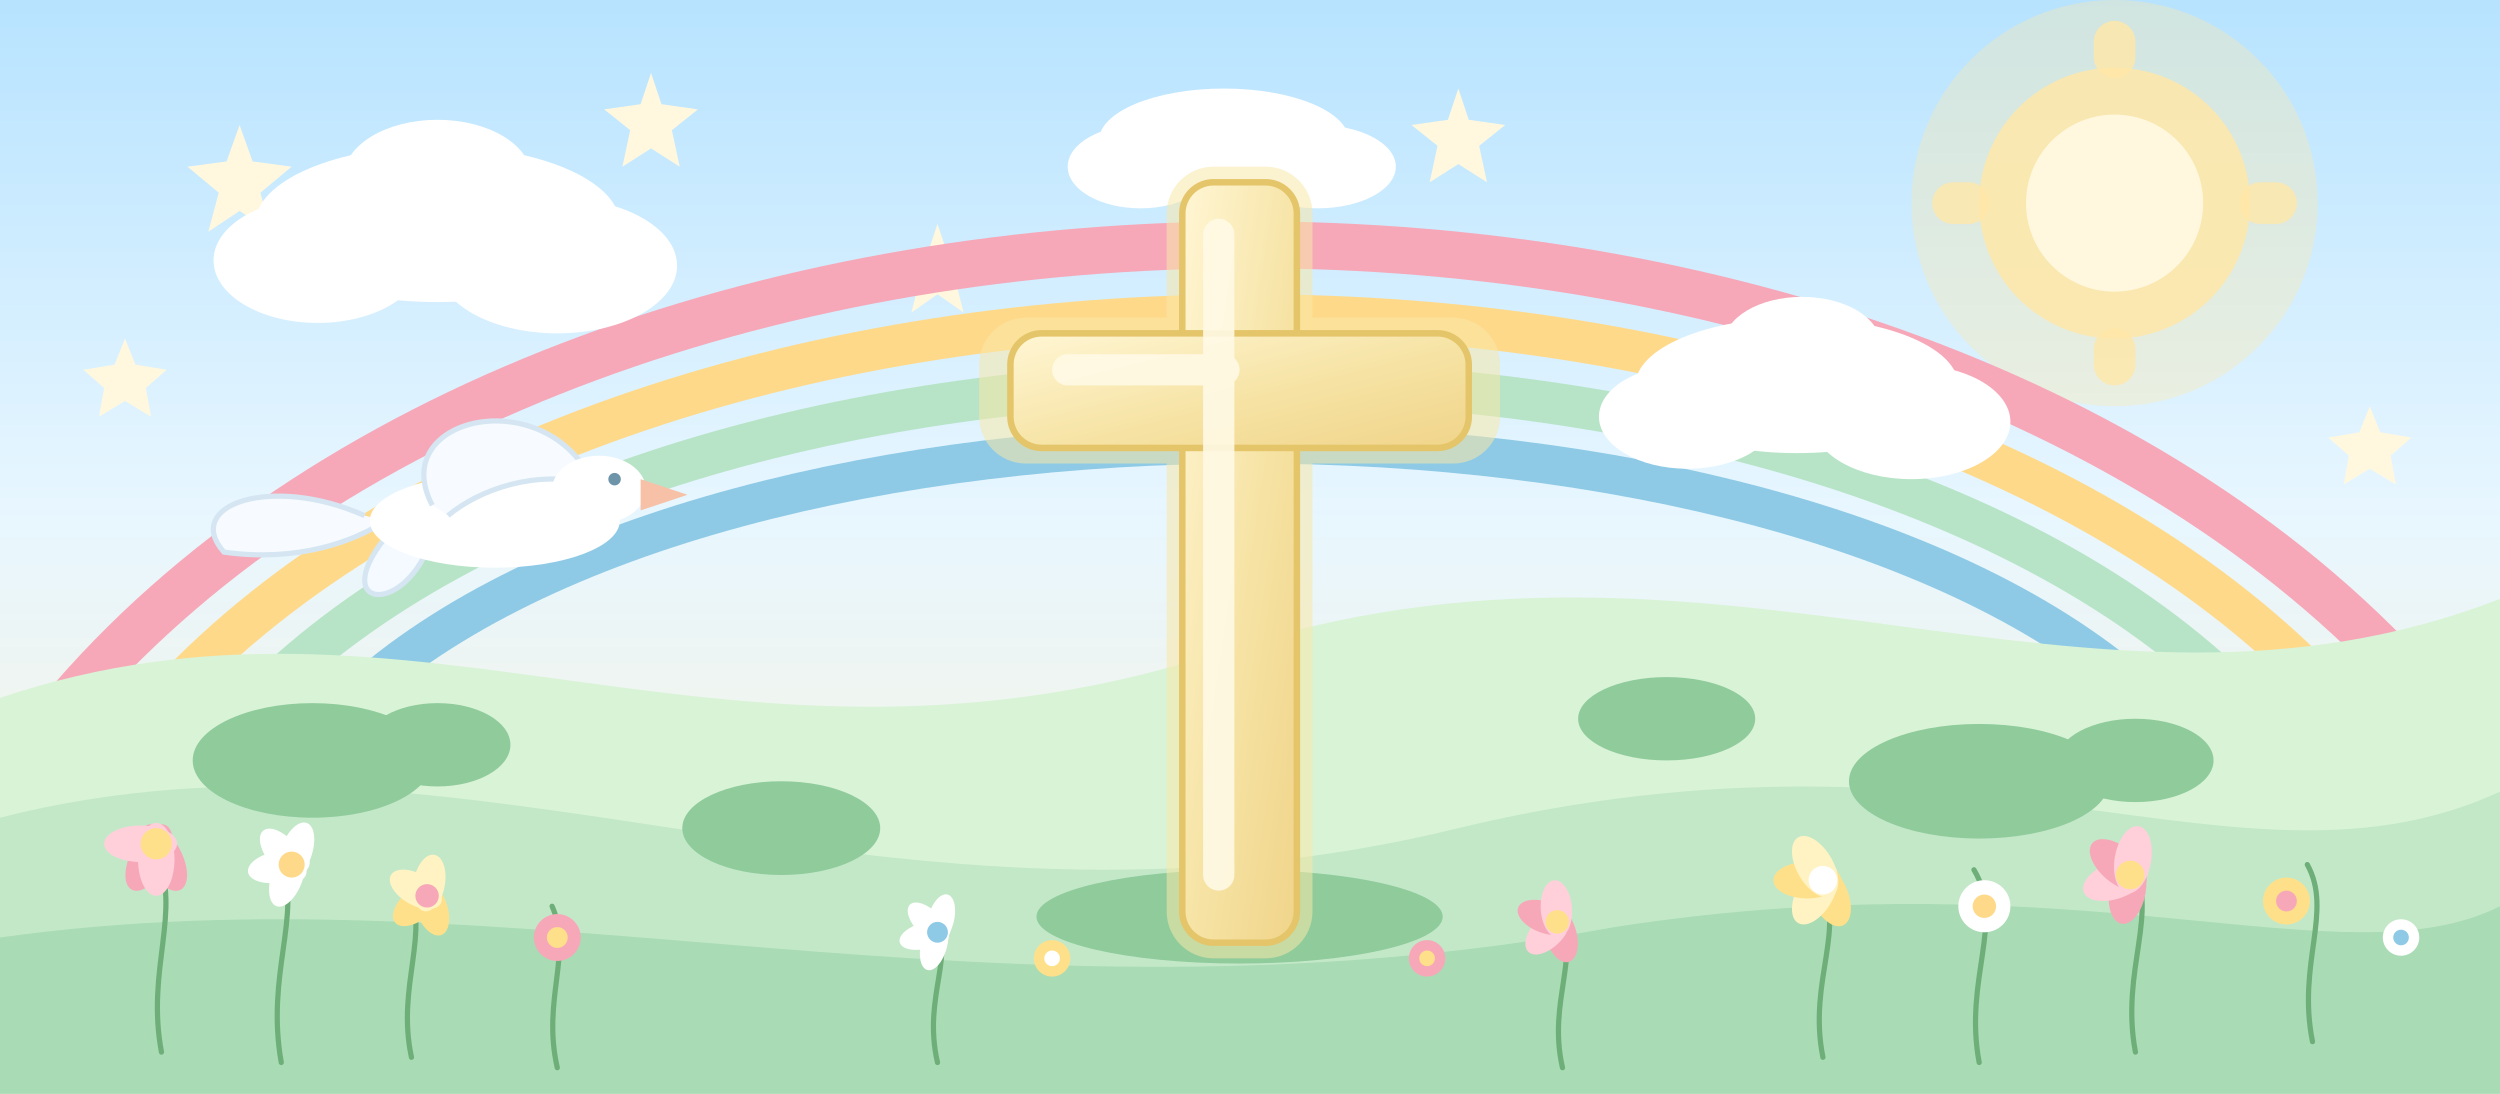
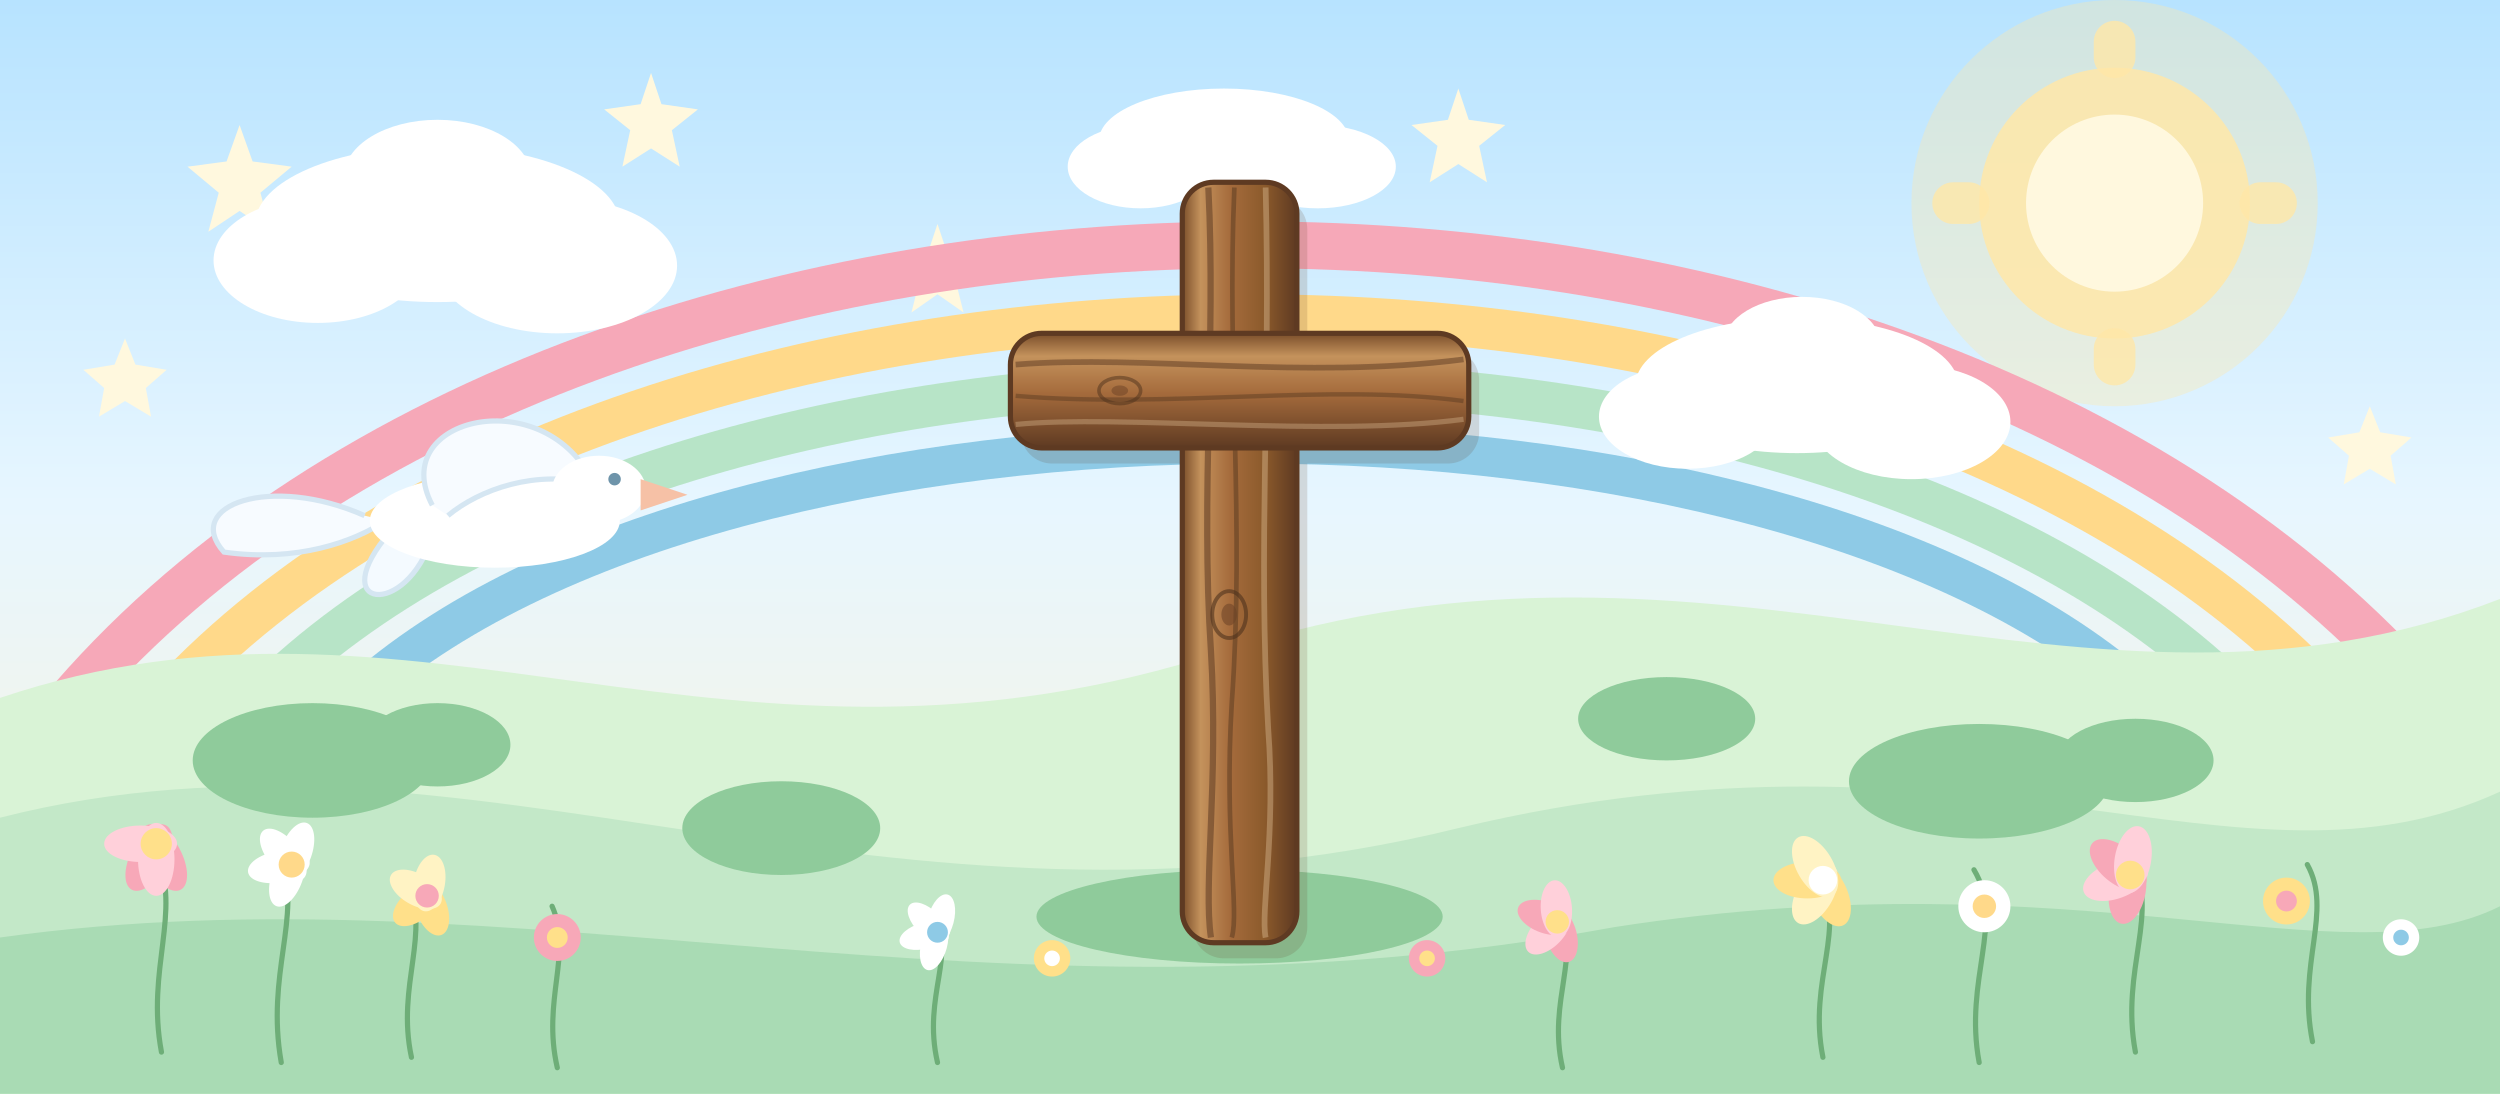
<svg class="cover-art" viewBox="0 0 960 420" aria-hidden="true">
  <defs>
    <linearGradient id="cover-sky" x1="0" y1="0" x2="0" y2="1">
      <stop offset="0%" stop-color="#B7E3FF" />
      <stop offset="46%" stop-color="#E7F6FF" />
      <stop offset="100%" stop-color="#FFF3D4" />
    </linearGradient>
-     <linearGradient id="cover-cross" x1="0" y1="0" x2="1" y2="1">
-       <stop offset="0%" stop-color="#FFF6D4" />
-       <stop offset="55%" stop-color="#F6E3A4" />
-       <stop offset="100%" stop-color="#F0D48A" />
+     <linearGradient id="cover-stem" x1="0" y1="0" x2="1" y2="0">
+       <stop offset="0%" stop-color="#7A4E2A" />
+       <stop offset="16%" stop-color="#C4925C" />
+       <stop offset="42%" stop-color="#A56B3C" />
+       <stop offset="72%" stop-color="#8B5A2B" />
+       <stop offset="100%" stop-color="#5E3A22" />
    </linearGradient>
+     <linearGradient id="cover-arm" x1="0" y1="0" x2="0" y2="1">
+       <stop offset="0%" stop-color="#7A4E2A" />
+       <stop offset="20%" stop-color="#C4925C" />
+       <stop offset="52%" stop-color="#A56B3C" />
+       <stop offset="100%" stop-color="#5E3A22" />
+     </linearGradient>
+     <clipPath id="cover-stem-clip">
+       <rect x="454" y="70" width="44" height="292" rx="12" />
+     </clipPath>
+     <clipPath id="cover-arm-clip">
+       <rect x="388" y="128" width="176" height="44" rx="12" />
+     </clipPath>
  </defs>
  <rect width="960" height="420" fill="url(#cover-sky)" />
  <g fill="#FFE7A8">
    <circle cx="812" cy="78" r="78" opacity="0.35" />
    <circle cx="812" cy="78" r="52" opacity="0.85" />
    <circle cx="812" cy="78" r="34" fill="#FFF8DE" />
  </g>
  <g fill="#FFE7A8" opacity="0.8">
    <rect x="804" y="8" width="16" height="22" rx="8" />
    <rect x="804" y="126" width="16" height="22" rx="8" />
    <rect x="742" y="70" width="22" height="16" rx="8" />
    <rect x="860" y="70" width="22" height="16" rx="8" />
  </g>
  <g fill="#FFF8DE">
    <path d="M92 48 L97 62 L112 64 L100 74 L104 89 L92 81 L80 89 L84 74 L72 64 L87 62 Z" />
    <path d="M250 28 L254 40 L268 42 L258 50 L261 64 L250 57 L239 64 L242 50 L232 42 L246 40 Z" />
    <path d="M360 86 L364 98 L376 100 L367 108 L370 120 L360 113 L350 120 L353 108 L344 100 L356 98 Z" />
    <path d="M560 34 L564 46 L578 48 L568 56 L571 70 L560 63 L549 70 L552 56 L542 48 L556 46 Z" />
    <path d="M680 118 L684 128 L696 130 L688 137 L690 148 L680 142 L670 148 L672 137 L664 130 L676 128 Z" />
    <path d="M910 156 L914 166 L926 168 L918 175 L920 186 L910 180 L900 186 L902 175 L894 168 L906 166 Z" />
    <path d="M48 130 L52 140 L64 142 L56 149 L58 160 L48 154 L38 160 L40 149 L32 142 L44 140 Z" />
  </g>
  <g fill="none" stroke-linecap="round">
    <path d="M28 268 C 230 36, 730 36, 932 268" stroke="#F6A8B8" stroke-width="18" />
    <path d="M64 268 C 246 72, 714 72, 896 268" stroke="#FFD98A" stroke-width="16" />
    <path d="M100 268 C 262 106, 698 106, 860 268" stroke="#B7E4C7" stroke-width="16" />
    <path d="M136 268 C 278 138, 682 138, 824 268" stroke="#8ECAE6" stroke-width="15" />
  </g>
  <g fill="#FFFFFF">
    <ellipse cx="168" cy="86" rx="70" ry="30" />
    <ellipse cx="122" cy="100" rx="40" ry="24" />
    <ellipse cx="214" cy="102" rx="46" ry="26" />
    <ellipse cx="168" cy="68" rx="36" ry="22" />
    <ellipse cx="470" cy="54" rx="48" ry="20" />
    <ellipse cx="438" cy="64" rx="28" ry="16" />
    <ellipse cx="506" cy="64" rx="30" ry="16" />
    <ellipse cx="690" cy="148" rx="62" ry="26" />
    <ellipse cx="648" cy="160" rx="34" ry="20" />
    <ellipse cx="734" cy="162" rx="38" ry="22" />
    <ellipse cx="692" cy="132" rx="30" ry="18" />
  </g>
  <path d="M0 268 C 160 214, 280 312, 470 250 C 660 188, 800 292, 960 230 L960 420 L0 420 Z" fill="#D9F3D6" />
  <path d="M0 314 C 180 268, 340 372, 560 318 C 760 270, 860 350, 960 304 L960 420 L0 420 Z" fill="#C3E8C8" />
  <path d="M0 360 C 200 332, 380 400, 620 356 C 800 328, 900 378, 960 348 L960 420 L0 420 Z" fill="#A9DBB4" />
  <g fill="#8FCB9B">
    <ellipse cx="120" cy="292" rx="46" ry="22" />
    <ellipse cx="168" cy="286" rx="28" ry="16" />
    <ellipse cx="300" cy="318" rx="38" ry="18" />
    <ellipse cx="760" cy="300" rx="50" ry="22" />
    <ellipse cx="820" cy="292" rx="30" ry="16" />
    <ellipse cx="640" cy="276" rx="34" ry="16" />
  </g>
  <ellipse cx="476" cy="352" rx="78" ry="18" fill="#8FCB9B" />
-   <g fill="#F8E7A8" opacity="0.55">
-     <rect x="448" y="64" width="56" height="304" rx="18" />
-     <rect x="376" y="122" width="200" height="56" rx="18" />
+   <g fill="#5E3A22" opacity="0.16">
+     <rect x="458" y="76" width="44" height="292" rx="12" />
+     <rect x="392" y="134" width="176" height="44" rx="12" />
  </g>
-   <g fill="url(#cover-cross)" stroke="#E4C56A" stroke-width="2.5">
-     <rect x="454" y="70" width="44" height="292" rx="12" />
-     <rect x="388" y="128" width="176" height="44" rx="12" />
+   <g clip-path="url(#cover-stem-clip)">
+     <rect x="454" y="70" width="44" height="292" fill="url(#cover-stem)" />
+     <path d="M464 72 C 467 130, 461 190, 465 250 C 468 300, 462 340, 465 360" fill="none" stroke="#5C3A22" stroke-width="2.4" opacity="0.55" />
+     <path d="M474 72 C 471 140, 478 200, 473 270 C 470 320, 476 350, 473 360" fill="none" stroke="#4E321C" stroke-width="1.8" opacity="0.45" />
+     <path d="M486 72 C 488 150, 483 210, 487 280 C 490 320, 484 350, 486 360" fill="none" stroke="#E2C39A" stroke-width="2.2" opacity="0.4" />
+     <ellipse cx="472" cy="236" rx="6.5" ry="9" fill="none" stroke="#4E321C" stroke-width="1.5" opacity="0.6" />
+     <ellipse cx="472" cy="236" rx="3" ry="4.2" fill="#6B4226" opacity="0.55" />
  </g>
-   <g fill="#FFF9E6" opacity="0.9">
-     <rect x="462" y="84" width="12" height="258" rx="6" />
-     <rect x="404" y="136" width="72" height="12" rx="6" />
+   <rect x="454" y="70" width="44" height="292" rx="12" fill="none" stroke="#5E3A22" stroke-width="2" />
+   <g clip-path="url(#cover-arm-clip)">
+     <rect x="388" y="128" width="176" height="44" fill="url(#cover-arm)" />
+     <path d="M390 140 C 440 136, 500 146, 562 138" fill="none" stroke="#5C3A22" stroke-width="2.2" opacity="0.5" />
+     <path d="M390 152 C 450 157, 510 147, 562 154" fill="none" stroke="#4E321C" stroke-width="1.7" opacity="0.4" />
+     <path d="M390 163 C 430 159, 510 168, 562 161" fill="none" stroke="#E2C39A" stroke-width="2" opacity="0.35" />
+     <ellipse cx="430" cy="150" rx="8" ry="5" fill="none" stroke="#4E321C" stroke-width="1.4" opacity="0.5" />
+     <ellipse cx="430" cy="150" rx="3.2" ry="2" fill="#6B4226" opacity="0.5" />
  </g>
+   <rect x="388" y="128" width="176" height="44" rx="12" fill="none" stroke="#5E3A22" stroke-width="2" />
  <g transform="translate(132 176)">
    <path d="M8 22 C -28 6, -62 18, -46 36 C -18 40, 4 32, 16 24" fill="#F7FBFF" stroke="#D5E6F2" stroke-width="2" />
    <path d="M18 28 C -8 58, 24 62, 34 30" fill="#F4FAFF" stroke="#D5E6F2" stroke-width="2" />
    <ellipse cx="58" cy="24" rx="48" ry="18" fill="#FFFFFF" />
    <path d="M34 18 C 16 -16, 78 -30, 96 10 C 74 4, 52 12, 40 22" fill="#F7FBFF" stroke="#D5E6F2" stroke-width="2" />
    <ellipse cx="98" cy="12" rx="18" ry="13" fill="#FFFFFF" />
    <path d="M114 8 L132 14 L114 20 Z" fill="#F6C1A6" />
    <circle cx="104" cy="8" r="2.4" fill="#6E94AA" />
  </g>
  <g stroke="#6EAE78" stroke-width="2" fill="none" stroke-linecap="round">
    <path d="M62 404 C 56 372, 70 350, 60 328" />
    <path d="M108 408 C 102 374, 116 352, 108 330" />
    <path d="M158 406 C 152 378, 166 358, 156 338" />
    <path d="M214 410 C 208 384, 220 366, 212 348" />
    <path d="M360 408 C 354 382, 368 366, 358 350" />
    <path d="M600 410 C 594 384, 608 366, 598 348" />
    <path d="M700 406 C 694 376, 710 356, 698 336" />
    <path d="M760 408 C 754 376, 770 354, 758 334" />
    <path d="M820 404 C 814 372, 830 350, 818 330" />
    <path d="M888 400 C 882 370, 896 350, 886 332" />
  </g>
  <g>
    <g transform="translate(60 324)">
      <ellipse cx="0" cy="6" rx="7" ry="14" fill="#F7A8B8" transform="rotate(-28)" />
      <ellipse cx="0" cy="6" rx="7" ry="14" fill="#F7A8B8" transform="rotate(28)" />
      <ellipse cx="0" cy="6" rx="7" ry="14" fill="#FFD0DA" transform="rotate(90)" />
      <ellipse cx="0" cy="6" rx="7" ry="14" fill="#FFD0DA" transform="rotate(0)" />
      <circle r="6" fill="#FFE08A" />
    </g>
    <g transform="translate(112 332)">
      <ellipse cx="0" cy="5" rx="6" ry="12" fill="#FFFFFF" transform="rotate(20)" />
      <ellipse cx="0" cy="5" rx="6" ry="12" fill="#FFFFFF" transform="rotate(80)" />
      <ellipse cx="0" cy="5" rx="6" ry="12" fill="#FFFFFF" transform="rotate(140)" />
      <ellipse cx="0" cy="5" rx="6" ry="12" fill="#FFFFFF" transform="rotate(200)" />
      <circle r="5" fill="#FFD98A" />
    </g>
    <g transform="translate(164 344)">
      <ellipse cx="0" cy="5" rx="6" ry="11" fill="#FFE08A" transform="rotate(-20)" />
      <ellipse cx="0" cy="5" rx="6" ry="11" fill="#FFE08A" transform="rotate(50)" />
      <ellipse cx="0" cy="5" rx="6" ry="11" fill="#FFF3C4" transform="rotate(120)" />
      <ellipse cx="0" cy="5" rx="6" ry="11" fill="#FFF3C4" transform="rotate(190)" />
      <circle r="4.5" fill="#F7A8B8" />
    </g>
    <g transform="translate(214 360)">
      <circle r="9" fill="#F7A8B8" />
      <circle r="4" fill="#FFE08A" />
    </g>
    <g transform="translate(360 358)">
      <ellipse cx="0" cy="5" rx="5" ry="10" fill="#FFFFFF" transform="rotate(15)" />
      <ellipse cx="0" cy="5" rx="5" ry="10" fill="#FFFFFF" transform="rotate(75)" />
      <ellipse cx="0" cy="5" rx="5" ry="10" fill="#FFFFFF" transform="rotate(135)" />
      <ellipse cx="0" cy="5" rx="5" ry="10" fill="#FFFFFF" transform="rotate(195)" />
      <circle r="4" fill="#8ECAE6" />
    </g>
    <g transform="translate(404 368)">
      <circle r="7" fill="#FFE08A" />
      <circle r="3" fill="#FFFFFF" />
    </g>
    <g transform="translate(548 368)">
      <circle r="7" fill="#F7A8B8" />
      <circle r="3" fill="#FFE08A" />
    </g>
    <g transform="translate(598 354)">
      <ellipse cx="0" cy="5" rx="6" ry="11" fill="#F7A8B8" transform="rotate(-16)" />
      <ellipse cx="0" cy="5" rx="6" ry="11" fill="#FFD0DA" transform="rotate(44)" />
      <ellipse cx="0" cy="5" rx="6" ry="11" fill="#F7A8B8" transform="rotate(110)" />
      <ellipse cx="0" cy="5" rx="6" ry="11" fill="#FFD0DA" transform="rotate(176)" />
      <circle r="4.5" fill="#FFE08A" />
    </g>
    <g transform="translate(700 338)">
      <ellipse cx="0" cy="6" rx="7" ry="13" fill="#FFE08A" transform="rotate(-24)" />
      <ellipse cx="0" cy="6" rx="7" ry="13" fill="#FFF3C4" transform="rotate(30)" />
      <ellipse cx="0" cy="6" rx="7" ry="13" fill="#FFE08A" transform="rotate(90)" />
      <ellipse cx="0" cy="6" rx="7" ry="13" fill="#FFF3C4" transform="rotate(150)" />
      <circle r="5.5" fill="#FFFFFF" />
    </g>
    <g transform="translate(762 348)">
      <circle r="10" fill="#FFFFFF" />
      <circle r="4.5" fill="#FFD98A" />
    </g>
    <g transform="translate(818 336)">
      <ellipse cx="0" cy="6" rx="7" ry="13" fill="#F7A8B8" transform="rotate(10)" />
      <ellipse cx="0" cy="6" rx="7" ry="13" fill="#FFD0DA" transform="rotate(70)" />
      <ellipse cx="0" cy="6" rx="7" ry="13" fill="#F7A8B8" transform="rotate(130)" />
      <ellipse cx="0" cy="6" rx="7" ry="13" fill="#FFD0DA" transform="rotate(190)" />
      <circle r="5.5" fill="#FFE08A" />
    </g>
    <g transform="translate(878 346)">
      <circle r="9" fill="#FFE08A" />
      <circle r="4" fill="#F7A8B8" />
    </g>
    <g transform="translate(922 360)">
      <circle r="7" fill="#FFFFFF" />
      <circle r="3" fill="#8ECAE6" />
    </g>
  </g>
</svg>
